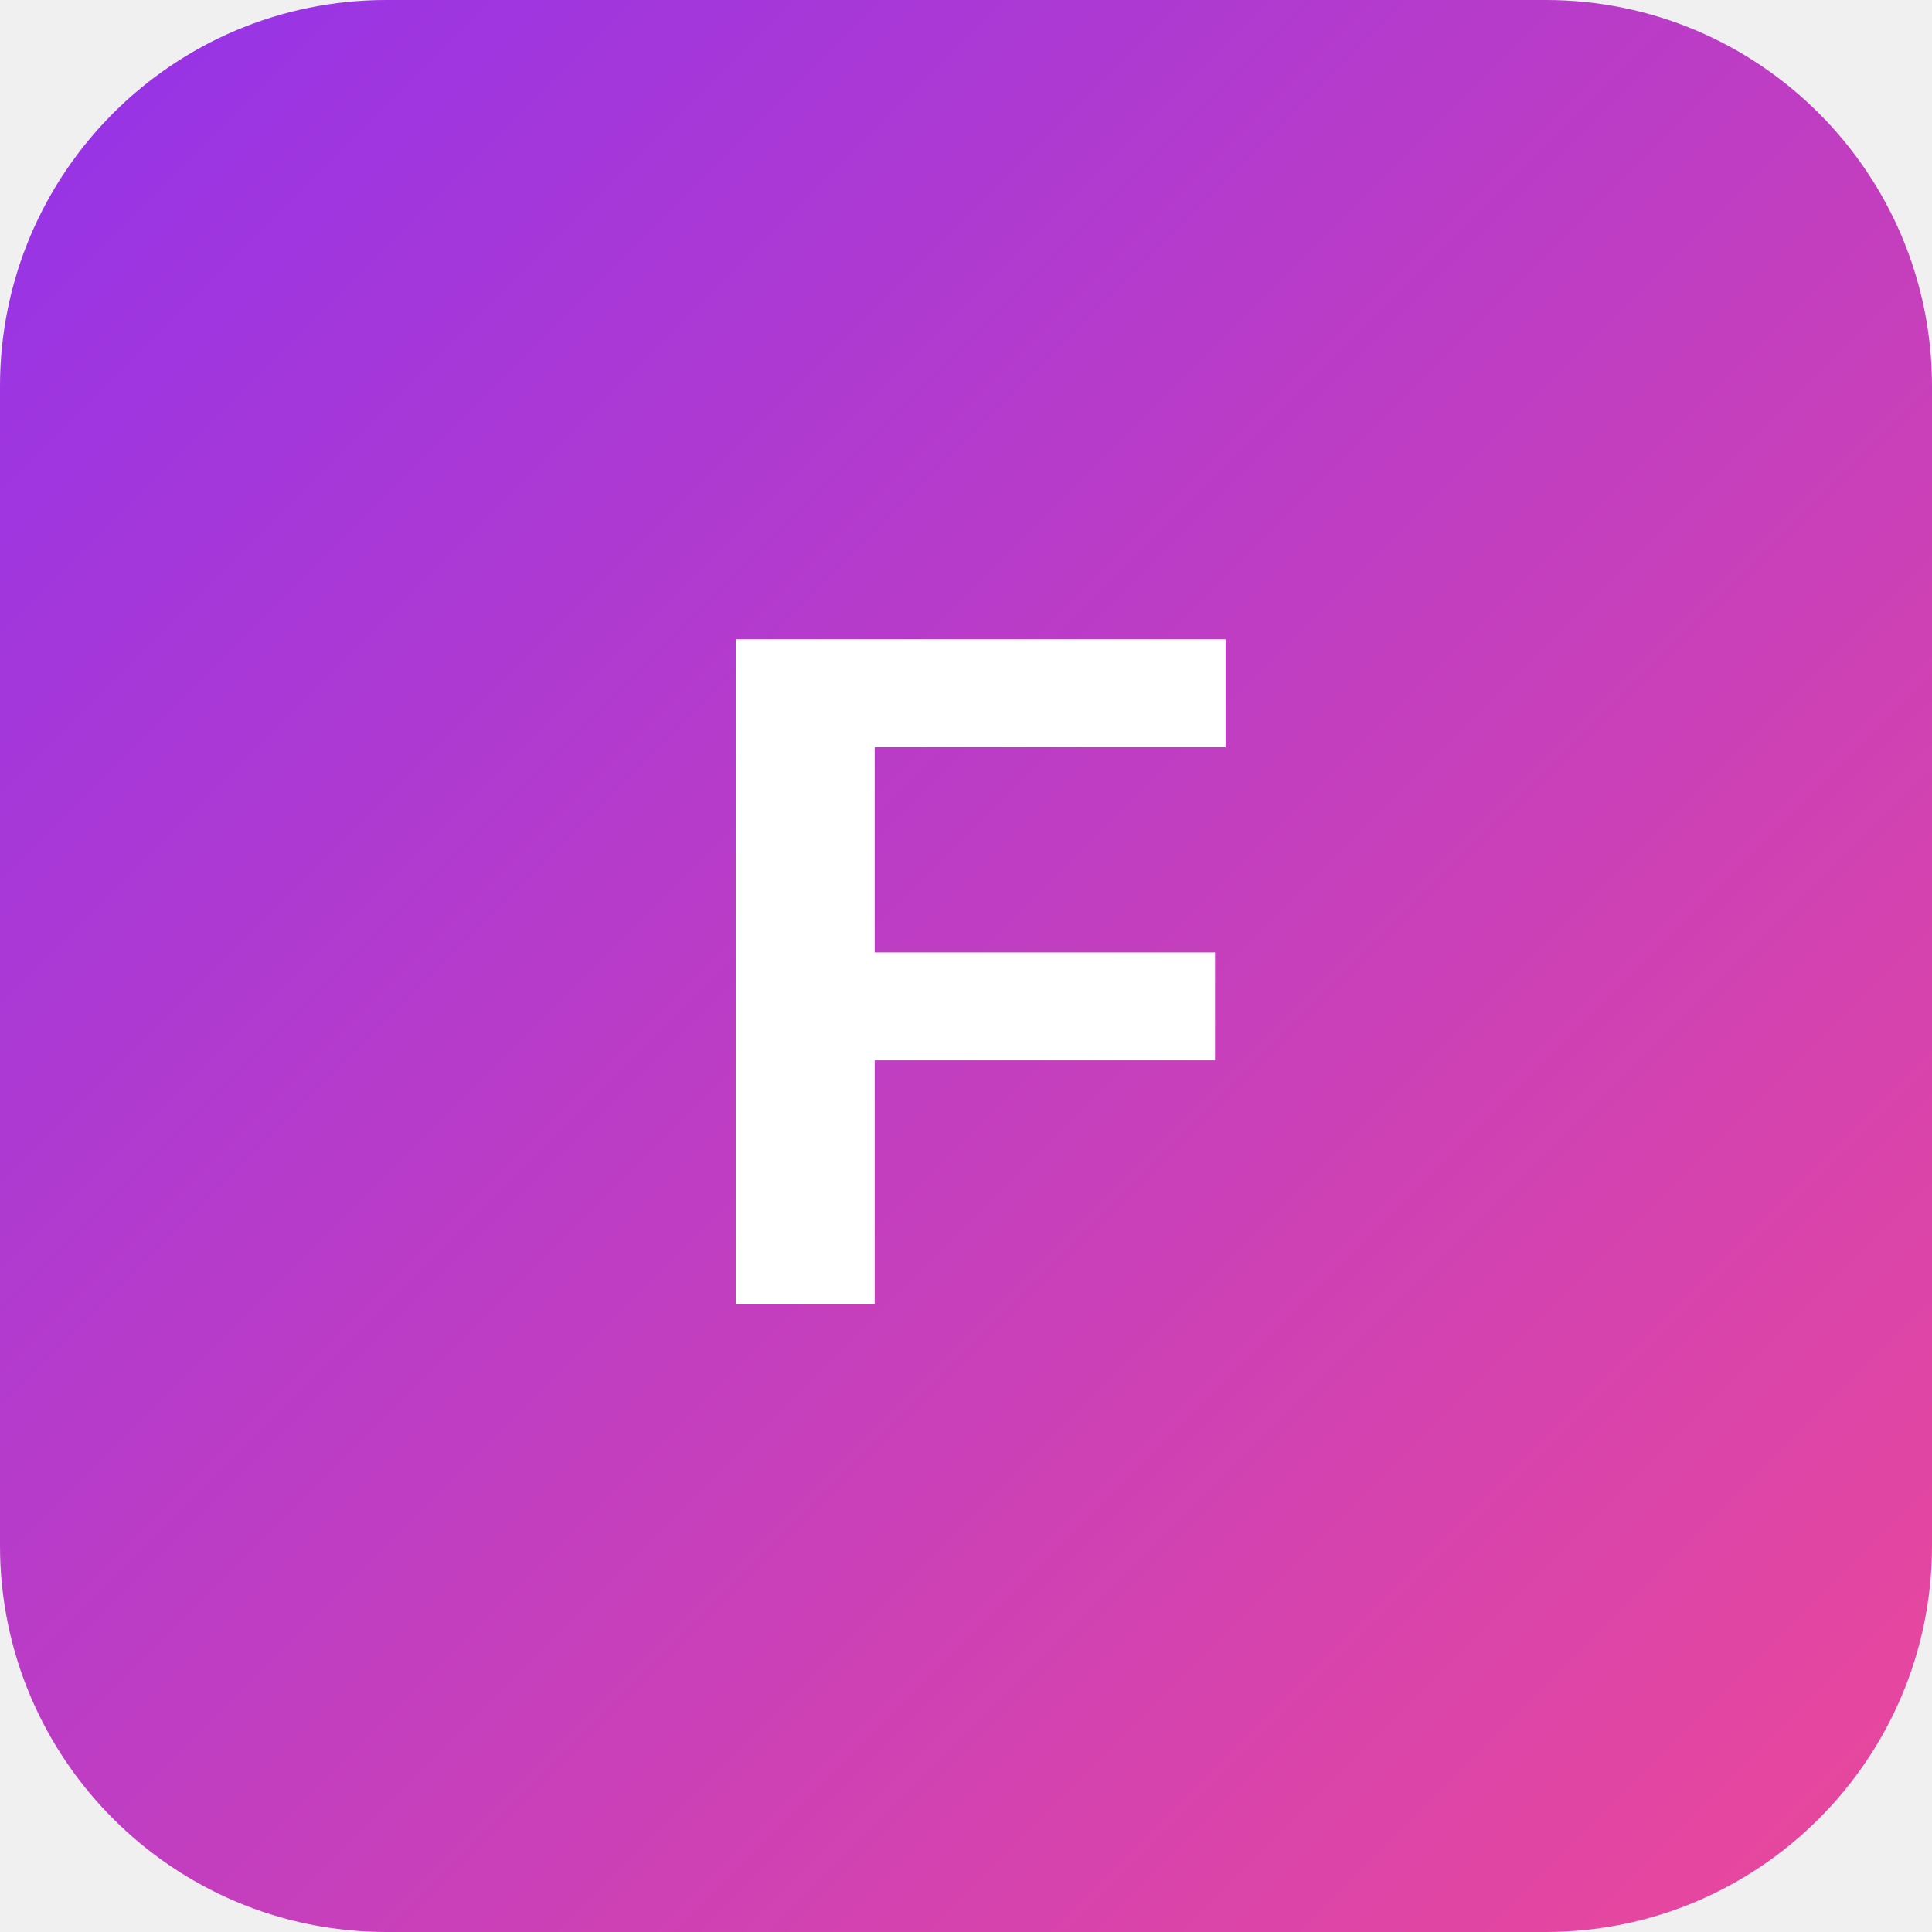
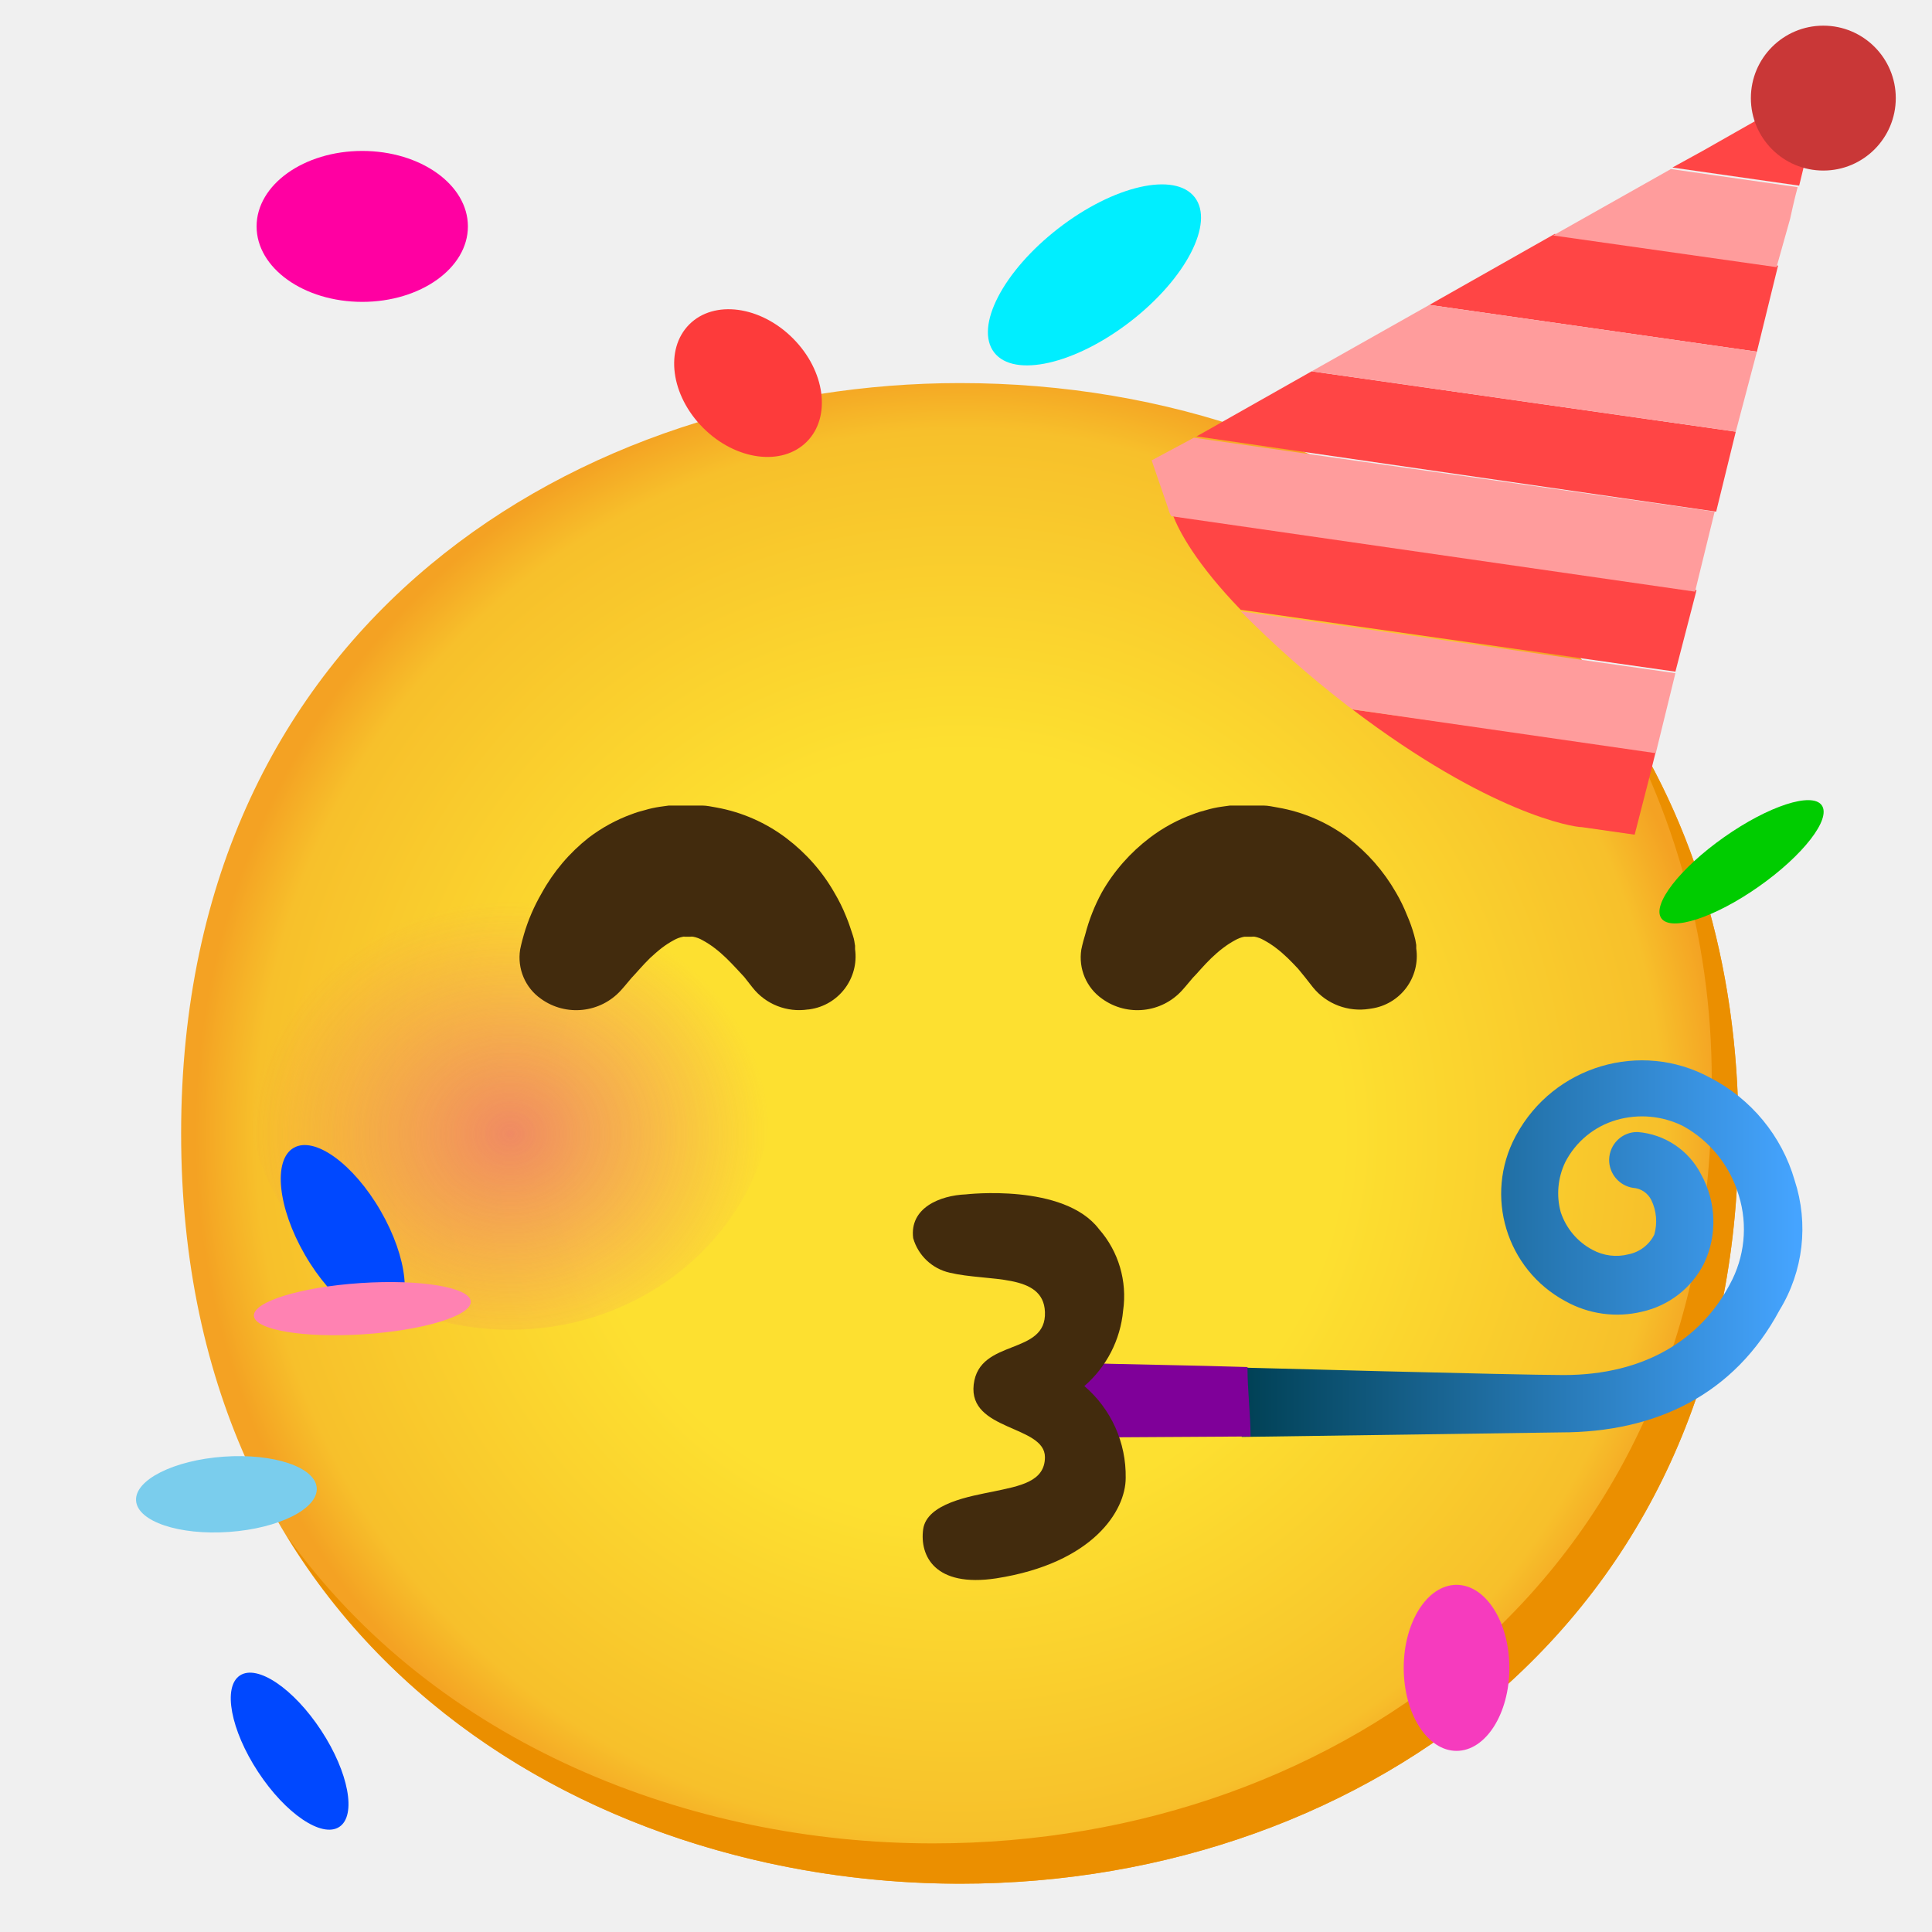
- <svg xmlns="http://www.w3.org/2000/svg" width="40" height="40" viewBox="0 0 40 40">
-   <defs>
-     <linearGradient id="logoGrad" x1="0%" y1="0%" x2="100%" y2="100%">
-       <stop offset="0%" style="stop-color:#9333ea;stop-opacity:1" />
-       <stop offset="100%" style="stop-color:#ec4899;stop-opacity:1" />
-     </linearGradient>
-   </defs>
-   <rect width="40" height="40" rx="8" fill="url(#logoGrad)" />
-   <text x="20" y="27" font-family="Arial, sans-serif" font-size="20" font-weight="bold" text-anchor="middle" fill="white">F</text>
+ <svg xmlns="http://www.w3.org/2000/svg" width="800px" height="800px" viewBox="0 0 128 128" aria-hidden="true" role="img" class="iconify iconify--noto" preserveAspectRatio="xMidYMid meet">
+   <radialGradient id="IconifyId17ecdb2904d178eab14762" cx="63.59" cy="3189.09" r="50.659" gradientTransform="translate(0 -3114)" gradientUnits="userSpaceOnUse">
+     <stop offset=".5" stop-color="#fde030">
+ 
+ </stop>
+     <stop offset=".92" stop-color="#f7c02b">
+ 
+ </stop>
+     <stop offset="1" stop-color="#f4a223">
+ 
+ </stop>
+   </radialGradient>
+   <path d="M63.6 124.8c-24.81 0-51.6-15.56-51.6-49.71s26.79-49.71 51.6-49.71c13.78 0 26.5 4.53 35.93 12.8c10.22 9.08 15.65 21.88 15.65 36.91s-5.43 27.75-15.65 36.82c-9.43 8.27-22.24 12.89-35.93 12.89z" fill="url(#IconifyId17ecdb2904d178eab14762)">
+ 
+ </path>
+   <path d="M106.19 45.54c4.88 8.1 7.38 17.42 7.21 26.88c0 15-5.43 27.75-15.65 36.82c-9.43 8.27-22.23 12.89-35.93 12.89c-16.06 0-32.93-6.53-42.84-20.4c9.57 15.71 27.56 23.07 44.62 23.07c13.69 0 26.5-4.62 35.93-12.89c10.22-9.08 15.65-21.79 15.65-36.82c0-11.33-3.09-21.4-8.99-29.55z" fill="#eb8f00">
+ 
+ </path>
+   <g>
+     <radialGradient id="IconifyId17ecdb2904d178eab14763" cx="69.633" cy="-1087.726" r="19.436" gradientTransform="matrix(.98 0 0 -.88 -34.44 -882.08)" gradientUnits="userSpaceOnUse">
+       <stop offset="0" stop-color="#ed7770">
+ 
+ </stop>
+       <stop offset=".9" stop-color="#ed7770" stop-opacity="0">
+ 
+ </stop>
+     </radialGradient>
+     <ellipse cx="33.8" cy="71.6" rx="17.5" ry="16.5" opacity=".8" fill="url(#IconifyId17ecdb2904d178eab14763)">
+ 
+ </ellipse>
+     <radialGradient id="IconifyId17ecdb2904d178eab14764" cx="126.52" cy="-1042.59" r="19.43" gradientTransform="matrix(1 0 0 -1 0 130)" gradientUnits="userSpaceOnUse">
+       <stop offset="0" stop-color="#ed7770">
+ 
+ </stop>
+       <stop offset=".9" stop-color="#ed7770" stop-opacity="0">
+ 
+ </stop>
+     </radialGradient>
+     <ellipse cx="94.2" cy="71.6" rx="17.5" ry="16.5" opacity=".8" fill="url(#IconifyId17ecdb2904d178eab14764)">
+ 
+ </ellipse>
+     <g>
+       <ellipse cx="24" cy="15" rx="7" ry="5" fill="#ff00a2">
+ 
+ </ellipse>
+       <ellipse transform="rotate(-45.001 49.56 25.383)" cx="49.56" cy="25.38" rx="4.2" ry="5.5" fill="#fd3b3b">
+ 
+ </ellipse>
+       <ellipse transform="rotate(-37.74 72.513 18.21)" cx="72.51" cy="18.21" rx="8.4" ry="3.9" fill="#0ef">
+ 
+ </ellipse>
+       <ellipse transform="rotate(-30 22.703 81.682)" cx="22.71" cy="81.68" rx="2.9" ry="6.5" fill="#0048ff">
+ 
+ </ellipse>
+       <ellipse cx="96.5" cy="110.5" rx="3.5" ry="5.5" fill="#f63bbe">
+ 
+ </ellipse>
+       <ellipse transform="rotate(-35.143 115.374 57.095)" cx="115.38" cy="57.1" rx="6.5" ry="2" fill="#0c0">
+ 
+ </ellipse>
+       <ellipse transform="rotate(-33.269 19.189 116.022)" cx="19.19" cy="116.02" rx="2.5" ry="6" fill="#0048ff">
+ 
+ </ellipse>
+       <ellipse transform="rotate(-4.052 15.016 99)" cx="15" cy="99" rx="6" ry="2.5" fill="#7acded">
+ 
+ </ellipse>
+       <ellipse transform="rotate(-3.801 24.036 86.763)" cx="24.01" cy="86.7" rx="7.2" ry="1.7" fill="#ff82b2">
+ 
+ </ellipse>
+       <linearGradient id="IconifyId17ecdb2904d178eab14765" gradientUnits="userSpaceOnUse" x1="82.19" y1="-902.726" x2="119.38" y2="-902.726" gradientTransform="matrix(1 0 0 -1 0 -820)">
+         <stop offset="0" stop-color="#004054">
+ 
+ </stop>
+         <stop offset=".99" stop-color="#45a4ff">
+ 
+ </stop>
+       </linearGradient>
+       <path d="M118.9 78.2c-.85-2.94-2.88-5.4-5.6-6.8c-4.6-2.5-10.36-.79-12.85 3.81c-.02.03-.03.06-.05.09a8.082 8.082 0 0 0 3.3 10.9c1.55.87 3.37 1.12 5.1.7c1.78-.4 3.28-1.57 4.1-3.2c.89-1.88.81-4.08-.2-5.9a5.174 5.174 0 0 0-4.2-2.8c-1.03-.02-1.87.8-1.89 1.83c-.01.93.67 1.73 1.59 1.87c.51.03.97.34 1.2.8c.35.71.42 1.54.2 2.3a2.45 2.45 0 0 1-1.7 1.3c-.81.21-1.67.1-2.4-.3c-1-.53-1.75-1.43-2.1-2.5c-.3-1.1-.19-2.27.3-3.3a5.55 5.55 0 0 1 3.4-2.8c1.47-.42 3.03-.28 4.4.4c1.79.98 3.12 2.64 3.7 4.6c.61 1.97.39 4.1-.6 5.9c-1.9 3.6-5.6 6-11 6c-3.1 0-21.55-.5-21.55-.5l.22 4.6l21.13-.3c6.3 0 11.5-2.5 14.5-8.1c1.58-2.58 1.94-5.73 1-8.6z" fill="url(#IconifyId17ecdb2904d178eab14765)">
+ 
+ </path>
+       <path d="M70 93c.61.65 1.08 1.41 1.4 2.24l11.45-.07c0-1.5-.2-3-.2-4.6c-3-.1-9.18-.2-11.1-.27a5.759 5.759 0 0 1-1.61 2.7H70z" fill="#7f0099">
+ 
+ </path>
+       <g>
+         <path d="M104.8 54.8l3.5.5l.9-3.5l.5-2L89.6 47c9.1 6.9 14.6 7.8 15.2 7.8z" fill="#ff4545">
+ 
+ </path>
+         <path d="M120.9 5.4l-8.1 4.6l-2 1.1l8.4 1.2c.6-2.5 1.7-6.9 1.7-6.9z" fill="#ff4545">
+ 
+ </path>
+         <path fill="#ff4545" d="M103 15.5l-8.3 4.7l21.7 3.1l1.4-5.7z">
+ 
+ </path>
+         <path fill="#ff4545" d="M79.3 28.9h-.1l34.5 5l1.3-5.3l-28.1-4z">
+ 
+ </path>
+         <path d="M82.2 40.4l28.8 4.1l1.4-5.4l-34.7-5c.4 1.1 1.6 3.3 4.5 6.3z" fill="#ff4545">
+ 
+ </path>
+         <path fill="#ff9c9c" d="M86.9 24.6l28.1 4l1.4-5.3l-21.7-3.1z">
+ 
+ </path>
+         <path d="M118.6 14.5s.3-1.4.5-2.1l-8.4-1.2l-7.8 4.4l14.8 2.1l.9-3.2z" fill="#ff9c9c">
+ 
+ </path>
+         <path d="M76.3 30.5l1.1 3.2c.04.18.11.35.2.5l34.7 5l1.3-5.3L79.1 29l-2.8 1.5z" fill="#ff9c9c">
+ 
+ </path>
+         <path d="M89.2 46.7c.1.1.3.2.4.3l20.1 2.9l1.3-5.3l-28.8-4.1c2.19 2.22 4.53 4.29 7 6.2z" fill="#ff9c9c">
+ 
+ </path>
+         <circle cx="120.8" cy="6.5" r="4.8" fill="#c93737">
+ 
+ </circle>
+       </g>
+     </g>
+     <path d="M71.84 91.83a7.52 7.52 0 0 0 2.57-5c.28-1.95-.3-3.92-1.6-5.4c-2.33-3.06-8.81-2.3-8.81-2.3c-1.74.07-3.75.9-3.5 2.9a3.269 3.269 0 0 0 2.42 2.29c2.56.61 6.21 0 6.31 2.6c.12 2.92-4.36 1.72-4.72 4.81s4.72 2.68 4.72 4.81c0 1.63-1.67 1.91-3.43 2.28c-1.51.31-4.41.78-4.64 2.51s.76 3.86 4.84 3.24c6.42-1 8.58-4.49 8.58-6.65c.04-2.34-.96-4.57-2.74-6.09z" fill="#422b0d">
+ 
+ </path>
+     <g>
+       <g fill="#422b0d">
+         <path d="M49.86 65.43l-.15-.19l-.4-.51l-.51-.55c-.2-.22-.44-.46-.68-.7c-.25-.24-.51-.47-.79-.68c-.25-.19-.51-.36-.79-.51c-.19-.11-.4-.19-.62-.23a.67.67 0 0 0-.2 0h-.08h.18h-.52c-.13 0 0 0 0 0h.07c.08 0 0 0 0 0a.205.205 0 0 0-.11 0c-.22.04-.43.12-.62.23c-.28.15-.54.32-.79.51c-.26.2-.53.44-.79.68c-.49.48-.92 1-1.22 1.31l-.48.57l-.22.25a3.995 3.995 0 0 1-5.29.57c-1.05-.73-1.59-2-1.39-3.27c0 0 .07-.38.25-1c.28-.96.68-1.88 1.18-2.74c.78-1.42 1.84-2.67 3.11-3.67c.87-.66 1.83-1.19 2.86-1.56c.28-.11.58-.2.87-.27c.33-.1.66-.17 1-.22l.58-.08H46.53c.31 0 .63.08.94.13a10.875 10.875 0 0 1 4.64 2.04c1.29.98 2.38 2.21 3.18 3.62c.29.49.55 1.01.76 1.54c.19.44.33.91.45 1.26s.11.52.15.69v.23a3.538 3.538 0 0 1-3.01 3.99c-.04.01-.08.01-.11.01c-1.39.21-2.8-.34-3.67-1.45z">
+ 
+ </path>
+         <path d="M87 65.43l-.15-.19l-.4-.51l-.45-.55c-.2-.22-.44-.46-.68-.7c-.25-.24-.51-.47-.79-.68c-.25-.19-.51-.36-.79-.51c-.19-.11-.4-.19-.61-.23a.67.67 0 0 0-.2 0h-.08h.15h-.52c-.14 0 0 0 0 0h.07c.08 0 0 0 0 0h-.11c-.21.04-.42.12-.61.23c-.28.15-.54.32-.79.51c-.28.21-.54.44-.79.68c-.5.48-.92 1-1.23 1.31l-.48.57l-.22.25a3.995 3.995 0 0 1-5.29.57c-1.05-.73-1.59-2-1.39-3.27c0 0 .07-.38.26-1c.25-.97.62-1.91 1.1-2.79c.8-1.41 1.89-2.64 3.18-3.62c.87-.66 1.84-1.19 2.87-1.56c.28-.11.57-.2.86-.27c.33-.1.66-.17 1-.22l.58-.08H83.71c.32 0 .63.08.94.13c1.69.29 3.28.98 4.65 2c1.29.98 2.37 2.21 3.18 3.62c.29.49.54 1.01.75 1.54c.18.41.33.83.45 1.26c.07.23.12.46.15.69v.23a3.512 3.512 0 0 1-2.98 3.98c-.04.01-.08.01-.13.02c-1.4.22-2.82-.31-3.72-1.41z">
+ 
+ </path>
+       </g>
+     </g>
+   </g>
</svg>
